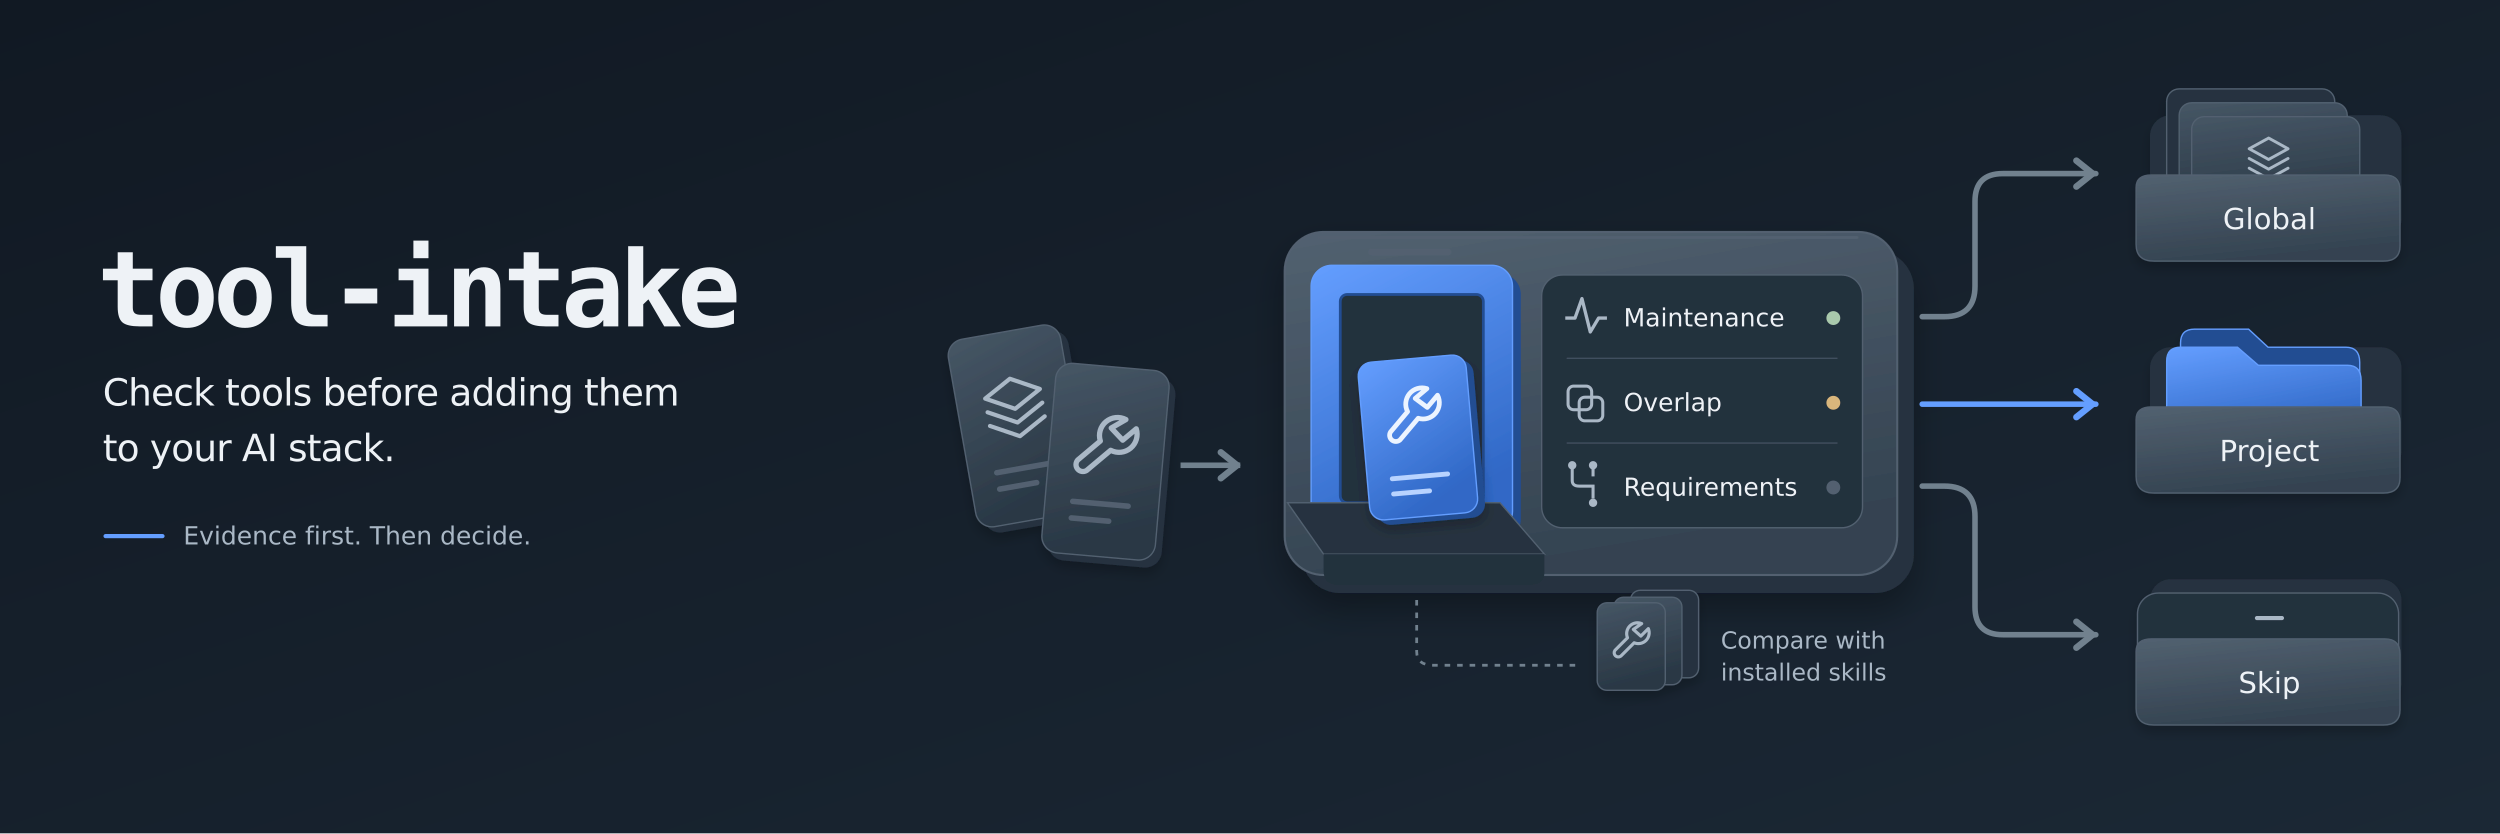
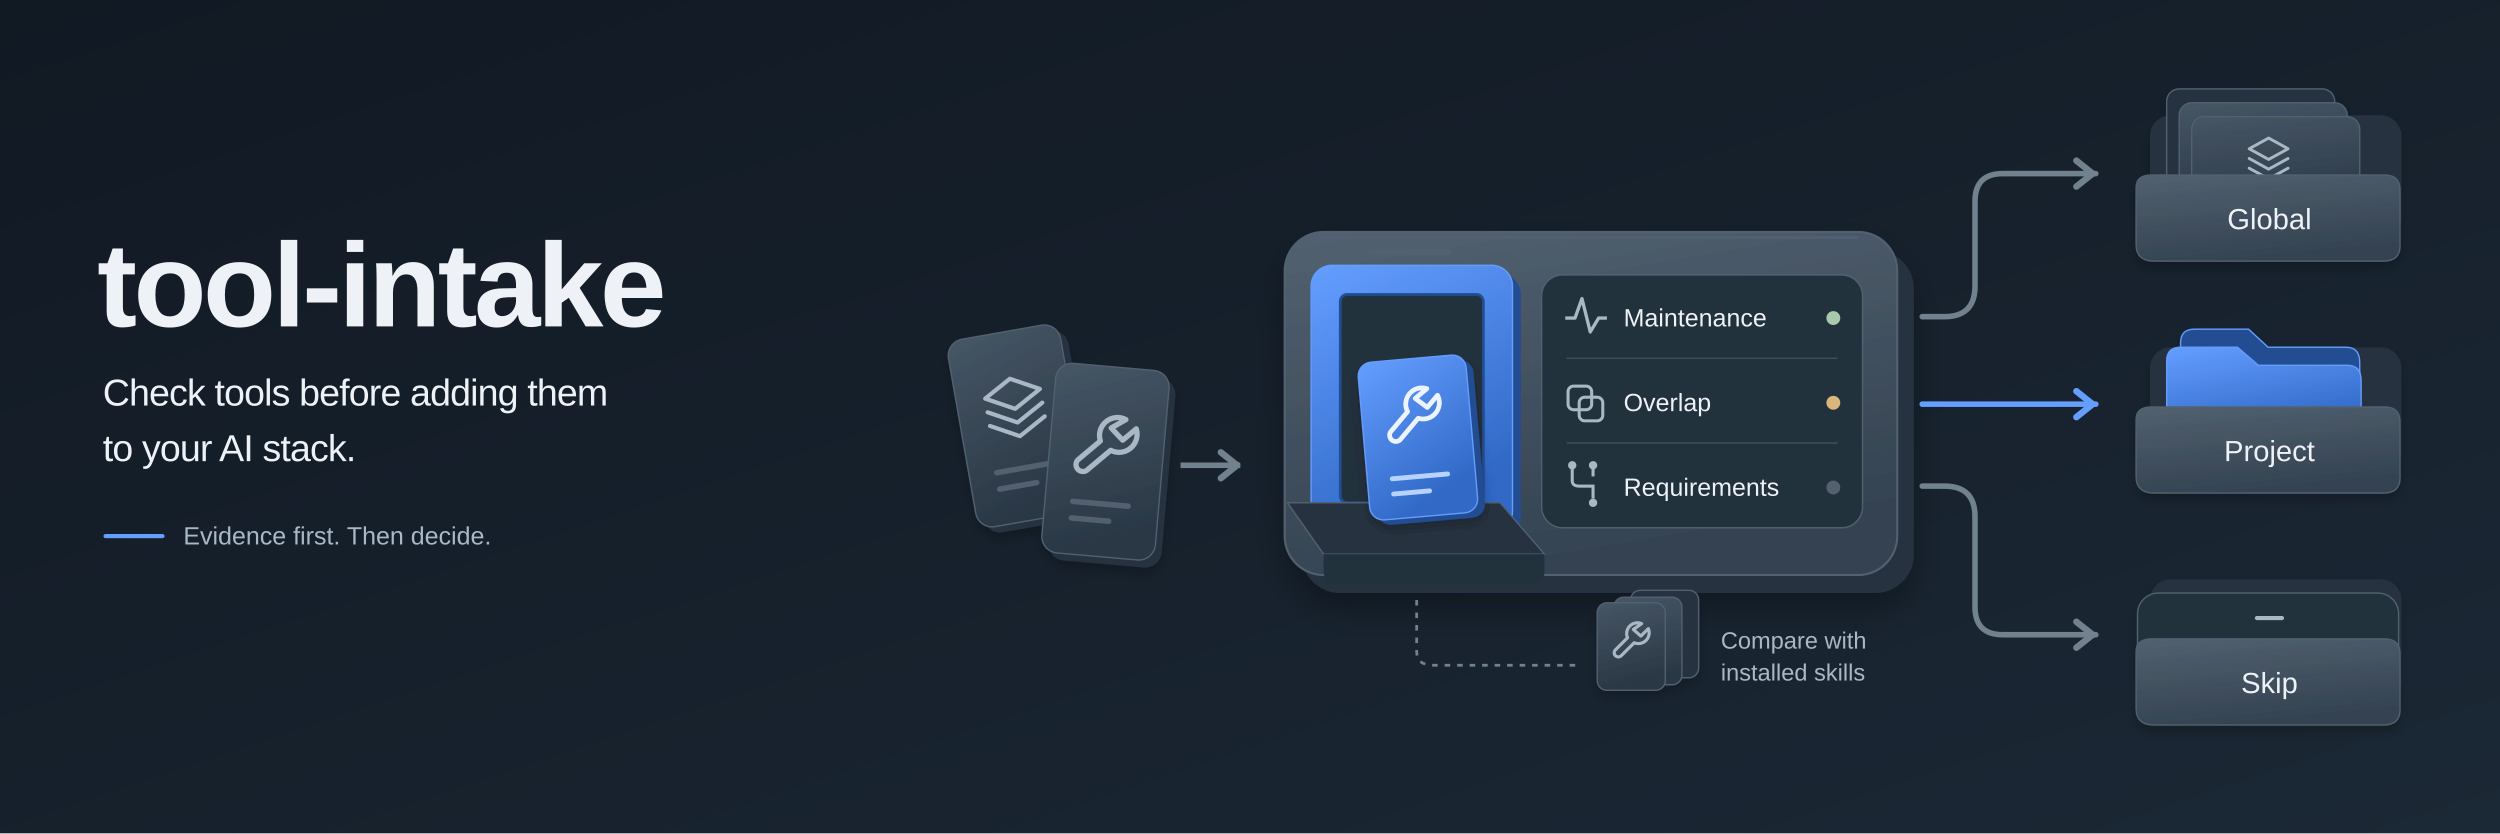
<svg xmlns="http://www.w3.org/2000/svg" xmlns:xlink="http://www.w3.org/1999/xlink" width="1800" height="600" viewBox="0 0 1800 600" role="img" aria-labelledby="title description">
  <defs>
    <linearGradient id="background" x2="1" y2="1">
      <stop stop-color="#111923" />
      <stop offset="1" stop-color="#1b2835" />
    </linearGradient>
    <linearGradient id="ceramic" x2="0.3" y2="1">
      <stop stop-color="#526170" />
      <stop offset="1" stop-color="#344351" />
    </linearGradient>
    <linearGradient id="card" x2="0.2" y2="1">
      <stop stop-color="#465665" />
      <stop offset="1" stop-color="#293744" />
    </linearGradient>
    <linearGradient id="blue" x2="0.4" y2="1">
      <stop stop-color="#649eff" />
      <stop offset="1" stop-color="#3068c6" />
    </linearGradient>
    <filter id="shadow" x="-30%" y="-30%" width="170%" height="190%">
      <feDropShadow dx="0" dy="12" stdDeviation="12" flood-color="#000000" flood-opacity=".3" />
    </filter>
    <filter id="small-shadow" x="-30%" y="-25%" width="170%" height="175%">
      <feDropShadow dx="0" dy="5" stdDeviation="4" flood-color="#000000" flood-opacity=".2" />
    </filter>
    <marker id="arrow" viewBox="0 0 12 12" refX="9" refY="6" markerWidth="7" markerHeight="7" orient="auto-start-reverse">
      <path d="M3 2 L8 6 L3 10" fill="none" stroke="#71818e" stroke-width="2" stroke-linecap="round" stroke-linejoin="round" />
    </marker>
    <marker id="blue-arrow" viewBox="0 0 12 12" refX="9" refY="6" markerWidth="7" markerHeight="7" orient="auto">
      <path d="M3 2 L8 6 L3 10" fill="none" stroke="#649eff" stroke-width="2" stroke-linecap="round" stroke-linejoin="round" />
    </marker>
    <g id="wrench" fill="none" stroke="currentColor" stroke-width="3.8" stroke-linecap="round" stroke-linejoin="round">
      <path d="M35 5 A13 13 0 0 0 18 22 L3 37 A5 5 0 0 0 10 44 L26 28 A13 13 0 0 0 43 11 L34 20 L25 12 Z" />
    </g>
    <g id="layers" fill="none" stroke="currentColor" stroke-width="3" stroke-linecap="round" stroke-linejoin="round">
      <path d="M2 13 L22 2 L42 13 L22 24 Z M2 23 L22 34 L42 23 M2 33 L22 44 L42 33" />
    </g>
  </defs>
  <rect width="1800" height="600" fill="url(#background)" />
  <g id="copy" fill="#eef2f6">
-     <text x="70" y="235" font-family="'DejaVu Sans Mono',Consolas,monospace" font-size="76" font-weight="700" letter-spacing="-4">tool-intake</text>
-     <text x="74" y="292" font-family="'DejaVu Sans',Arial,sans-serif" font-size="27" letter-spacing="-.6">
+     <text x="70" y="235" font-family="Arial,Helvetica,'Noto Sans',sans-serif" font-size="86" font-weight="700" letter-spacing="-2.5">tool-intake</text>
+     <text x="74" y="292" font-family="Arial,Helvetica,'Noto Sans',sans-serif" font-size="27" letter-spacing="-.6">
      <tspan x="74">Check tools before adding them</tspan>
      <tspan x="74" dy="40">to your AI stack.</tspan>
    </text>
    <path d="M76 386 H117" stroke="#649eff" stroke-width="3" stroke-linecap="round" />
-     <text x="132" y="392" fill="#aab8c6" font-family="'DejaVu Sans',Arial,sans-serif" font-size="18">Evidence first. Then decide.</text>
+     <text x="132" y="392" fill="#aab8c6" font-family="Arial,Helvetica,'Noto Sans',sans-serif" font-size="18">Evidence first. Then decide.</text>
  </g>
  <g id="candidate-cards" filter="url(#small-shadow)">
    <g transform="translate(692 238) rotate(-10 42 68)">
      <rect x="5" y="5" width="82" height="137" rx="12" fill="#26323f" />
      <rect width="82" height="137" rx="12" fill="url(#card)" stroke="#526170" />
      <use xlink:href="#layers" transform="translate(19 32)" color="#aab8c6" />
      <path d="M20 99 H60 M20 111 H47" stroke="#526170" stroke-width="4" stroke-linecap="round" />
    </g>
    <g transform="translate(755 264) rotate(5 42 68)">
      <rect x="5" y="5" width="82" height="137" rx="12" fill="#26323f" />
      <rect width="82" height="137" rx="12" fill="url(#card)" stroke="#526170" />
      <use xlink:href="#wrench" transform="translate(18 32)" color="#aab8c6" />
      <path d="M20 99 H60 M20 111 H47" stroke="#526170" stroke-width="4" stroke-linecap="round" />
    </g>
  </g>
  <path d="M850 335 H893" stroke="#71818e" stroke-width="4" fill="none" marker-end="url(#arrow)" />
  <g id="station" filter="url(#shadow)">
    <rect x="937" y="180" width="441" height="247" rx="28" fill="#26323f" />
    <rect x="925" y="167" width="441" height="247" rx="28" fill="url(#ceramic)" stroke="#526170" stroke-width="1.5" />
    <path d="M950 171 H1337" stroke="#526170" stroke-width="2" stroke-linecap="round" />
    <rect x="950" y="197" width="145" height="192" rx="15" fill="#234d92" />
    <rect x="944" y="191" width="145" height="192" rx="15" fill="url(#blue)" stroke="#649eff" />
    <rect x="965" y="212" width="103" height="150" rx="5" fill="#23303d" stroke="#234d92" stroke-width="2" />
    <rect x="985" y="179" width="60" height="5" rx="2.5" fill="#526170" />
    <path d="M927 362 L1080 362 L1112 399 L953 399 Z" fill="#26323f" stroke="#526170" />
    <path d="M953 399 H1112 V412 Q1112 421 1102 421 H963 Q953 421 953 411 Z" fill="#23303d" />
    <g id="candidate" transform="translate(982 258) rotate(-5 39 58)" filter="url(#small-shadow)">
      <rect x="5" y="4" width="78" height="114" rx="10" fill="#234d92" />
      <rect width="78" height="114" rx="10" fill="url(#blue)" stroke="#649eff" />
      <use xlink:href="#wrench" transform="translate(17 18) scale(.9)" color="#ecf4ff" />
      <path d="M18 85 H58 M18 96 H44" stroke="#b8d3ff" stroke-width="3.5" stroke-linecap="round" />
    </g>
-     <g id="checks" font-family="'DejaVu Sans',Arial,sans-serif" font-size="18" fill="#eef2f6">
+     <g id="checks" font-family="Arial,Helvetica,'Noto Sans',sans-serif" font-size="18" fill="#eef2f6">
      <rect x="1110" y="198" width="231" height="182" rx="15" fill="#23303d" stroke="#526170" />
      <path d="M1128 258 H1323 M1128 319 H1323" stroke="#526170" stroke-opacity=".65" />
      <path d="M1127 229 H1134 L1139 215 L1145 239 L1151 229 H1157" fill="none" stroke="#aab8c6" stroke-width="2.4" stroke-linejoin="round" />
      <text x="1169" y="235">Maintenance</text>
      <circle cx="1320" cy="229" r="5" fill="#a9c9ac" />
      <rect x="1129" y="278" width="17" height="17" rx="4" fill="none" stroke="#aab8c6" stroke-width="2.2" />
      <rect x="1137" y="286" width="17" height="17" rx="4" fill="none" stroke="#aab8c6" stroke-width="2.2" />
      <text x="1169" y="296">Overlap</text>
      <circle cx="1320" cy="290" r="5" fill="#d9b67b" />
      <path d="M1132 337 V346 Q1132 350 1137 350 H1147 V359 M1147 337 V343" fill="none" stroke="#aab8c6" stroke-width="2.2" />
      <circle cx="1132" cy="335" r="3" fill="#aab8c6" />
      <circle cx="1147" cy="335" r="3" fill="#aab8c6" />
      <circle cx="1147" cy="362" r="3" fill="#aab8c6" />
      <text x="1169" y="357">Requirements</text>
      <circle cx="1320" cy="351" r="5" fill="#526170" />
    </g>
  </g>
  <g id="existing-comparison">
    <path d="M1020 432 V469 Q1020 479 1032 479 H1135" stroke="#71818e" stroke-width="2" stroke-dasharray="4 5" fill="none" />
    <g transform="translate(1150 434)" filter="url(#small-shadow)">
      <rect x="24" y="-9" width="49" height="63" rx="7" fill="#26323f" stroke="#526170" />
      <rect x="12" y="-4" width="49" height="63" rx="7" fill="url(#card)" stroke="#526170" />
      <rect width="49" height="63" rx="7" fill="url(#card)" stroke="#526170" />
      <use xlink:href="#wrench" transform="translate(11 12) scale(.6)" color="#aab8c6" />
    </g>
-     <text x="1239" y="467" fill="#aab8c6" font-size="17" font-family="'DejaVu Sans',Arial,sans-serif">
+     <text x="1239" y="467" fill="#aab8c6" font-size="17" font-family="Arial,Helvetica,'Noto Sans',sans-serif">
      <tspan x="1239">Compare with</tspan>
      <tspan x="1239" dy="23">installed skills</tspan>
    </text>
  </g>
  <g id="recommendation-routes" fill="none" stroke-width="4" stroke-linecap="round">
    <path d="M1384 228 H1400 Q1422 228 1422 206 V145 Q1422 125 1442 125 H1509" stroke="#71818e" marker-end="url(#arrow)" />
    <path d="M1384 291 H1509" stroke="#649eff" marker-end="url(#blue-arrow)" />
    <path d="M1384 350 H1400 Q1422 350 1422 372 V437 Q1422 457 1442 457 H1509" stroke="#71818e" marker-end="url(#arrow)" />
  </g>
-   <g id="destinations" font-family="'DejaVu Sans',Arial,sans-serif" font-size="21" font-weight="500" text-anchor="middle" fill="#eef2f6">
+   <g id="destinations" font-family="Arial,Helvetica,'Noto Sans',sans-serif" font-size="21" font-weight="500" text-anchor="middle" fill="#eef2f6">
    <g id="global" transform="translate(1530 74)" filter="url(#small-shadow)">
      <rect x="18" y="9" width="181" height="90" rx="15" fill="#26323f" />
      <rect x="30" y="-10" width="121" height="76" rx="9" fill="#26323f" stroke="#526170" />
      <rect x="39" y="0" width="121" height="76" rx="9" fill="url(#card)" stroke="#526170" />
      <rect x="48" y="10" width="121" height="76" rx="9" fill="url(#card)" stroke="#526170" />
      <use xlink:href="#layers" transform="translate(88 24) scale(.7)" color="#aab8c6" />
      <path d="M8 61 Q8 52 19 52 H187 Q198 52 198 63 V103 Q198 114 186 114 H21 Q8 114 8 102 Z" fill="url(#ceramic)" stroke="#526170" />
      <text x="104" y="91">Global</text>
    </g>
    <g id="project" transform="translate(1530 241)" filter="url(#small-shadow)">
      <rect x="18" y="9" width="181" height="90" rx="15" fill="#26323f" />
      <path d="M40 58 V6 Q40 -4 50 -4 H89 L103 9 H159 Q169 9 169 20 V63 Z" fill="#234d92" stroke="#649eff" />
      <path d="M30 66 V19 Q30 9 40 9 H81 L96 22 H160 Q170 22 170 33 V74 Z" fill="url(#blue)" stroke="#649eff" />
      <path d="M8 61 Q8 52 19 52 H187 Q198 52 198 63 V103 Q198 114 186 114 H21 Q8 114 8 102 Z" fill="url(#ceramic)" stroke="#526170" />
      <text x="104" y="91">Project</text>
    </g>
    <g id="skip" transform="translate(1530 408)" filter="url(#small-shadow)">
      <rect x="18" y="9" width="181" height="90" rx="15" fill="#26323f" />
      <rect x="9" y="19" width="188" height="74" rx="15" fill="#23303d" stroke="#526170" />
      <path d="M8 61 Q8 52 19 52 H187 Q198 52 198 63 V103 Q198 114 186 114 H21 Q8 114 8 102 Z" fill="url(#ceramic)" stroke="#526170" />
      <text x="104" y="91">Skip</text>
      <path d="M95 37 H113" stroke="#aab8c6" stroke-width="3" stroke-linecap="round" />
    </g>
  </g>
</svg>
